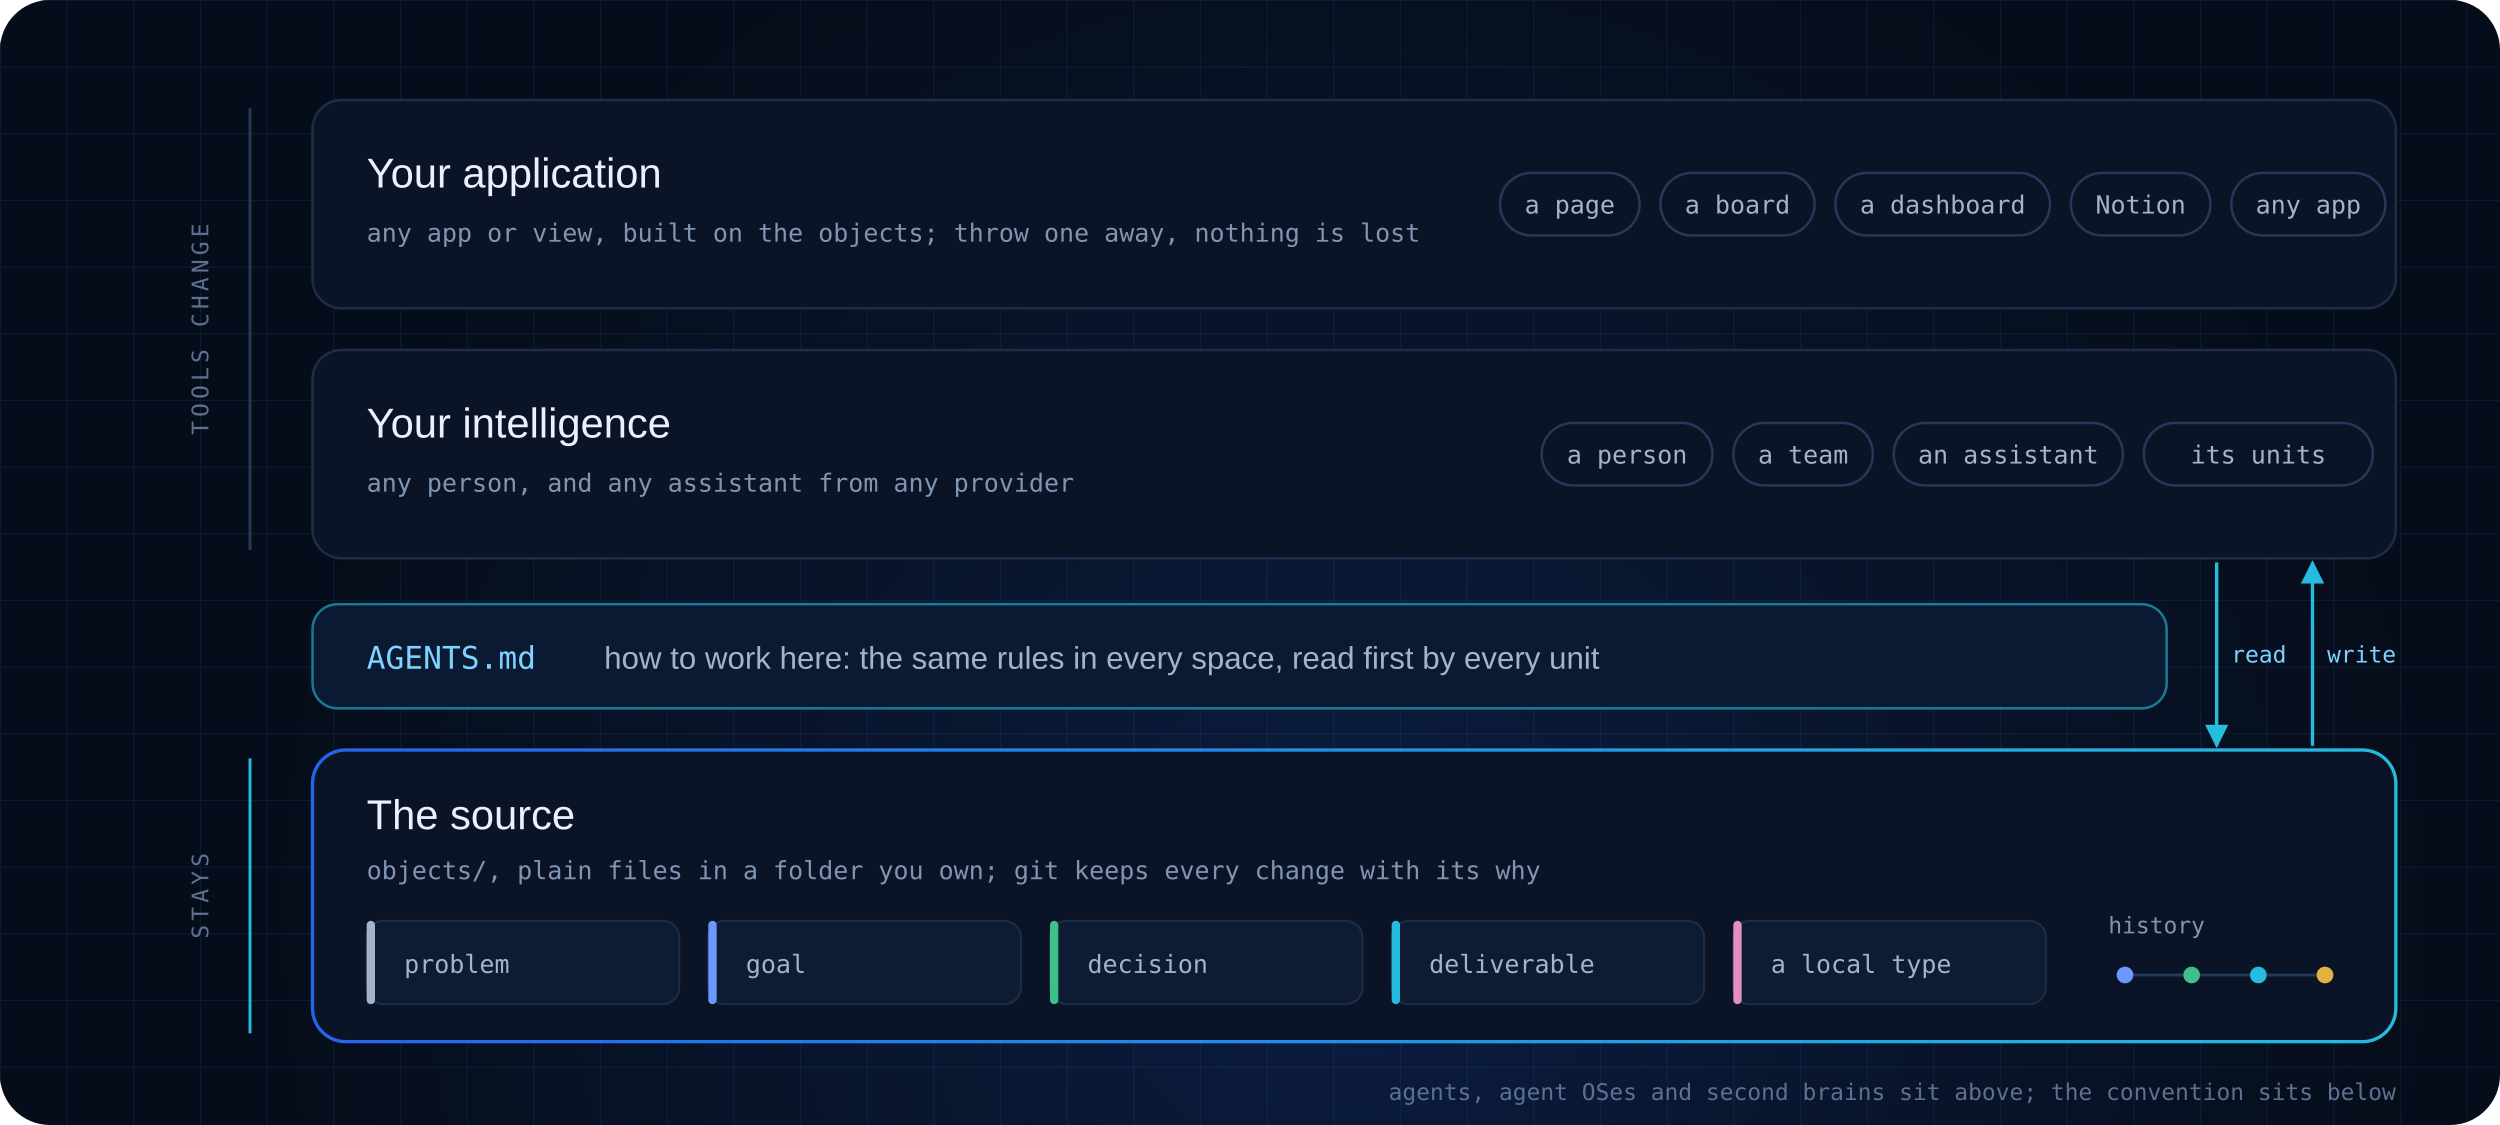
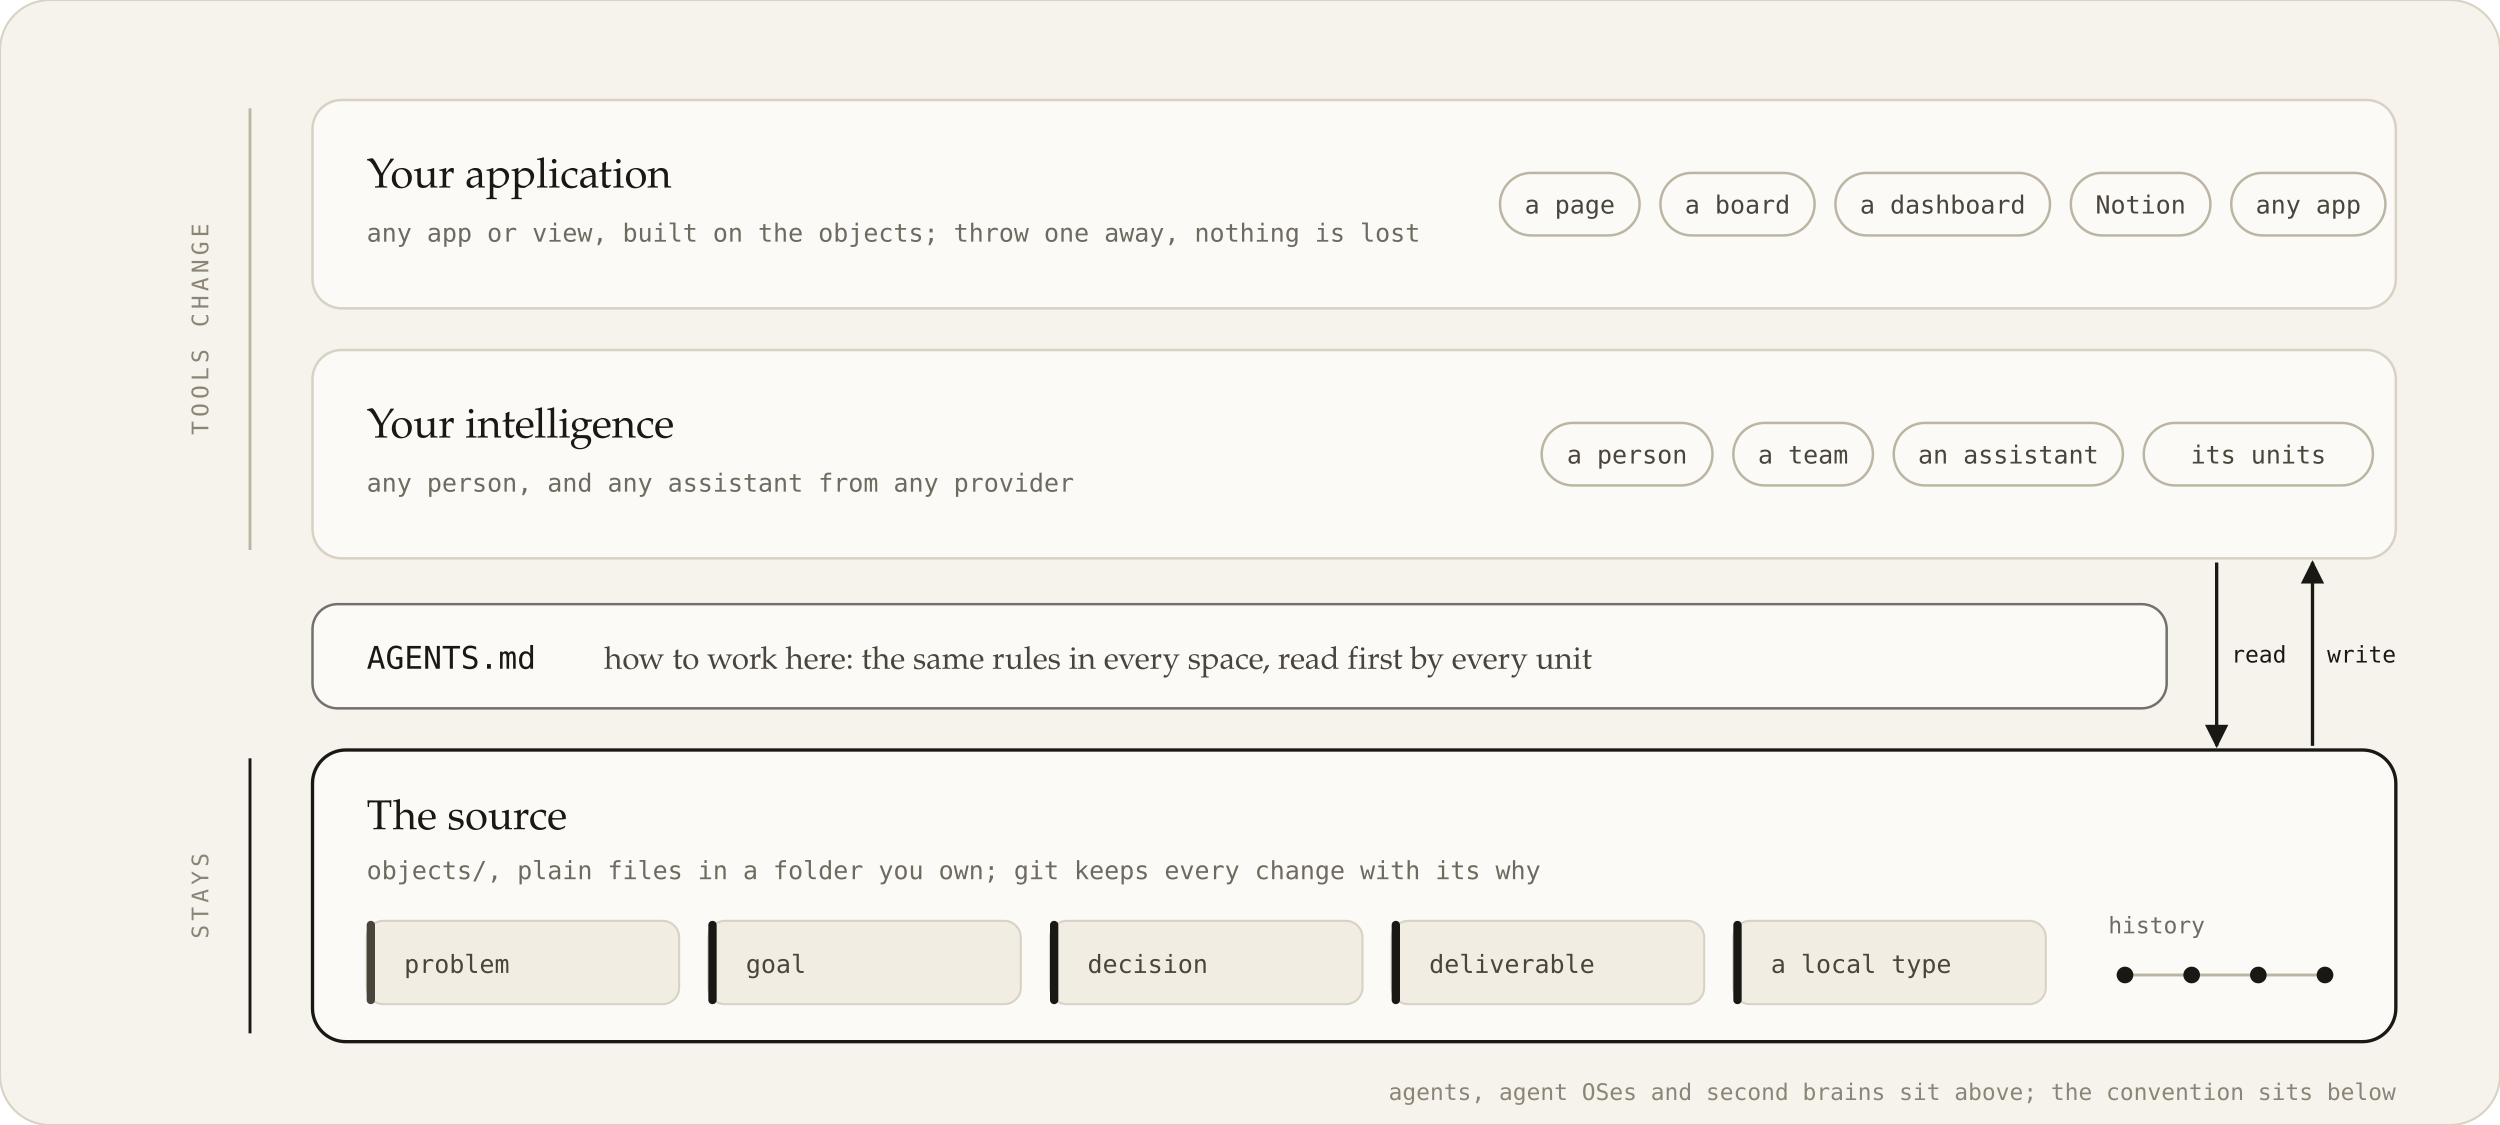
<svg xmlns="http://www.w3.org/2000/svg" viewBox="0 0 1200 540" width="1200" height="540" role="img" aria-labelledby="t d">
  <defs>
    <style>
-       .sans{font-family:Saira,'Segoe UI','Helvetica Neue',Arial,sans-serif}
-       .mono{font-family:'Geist Mono',ui-monospace,'SFMono-Regular',Menlo,Consolas,monospace}
-       .row{fill:#0a1426;stroke:#1d2c47;stroke-width:1.2}
-       .title{font-size:20px;fill:#eaf1fb}
-       .sub{font-size:12px;fill:#8195b3}
-       .chip{fill:none;stroke:#26385a;stroke-width:1.2}
-       .chipt{font-size:12px;fill:#a3b3ca}
-       .side{font-size:11px;letter-spacing:2px;fill:#5d7090}
-       .mini{fill:#0d1b33;stroke:#1d2c47;stroke-width:1}
-       .minit{font-size:12px;fill:#a3b3ca}
+       .sans{font-family:'Iowan Old Style','Palatino Linotype',Georgia,serif}
+       .mono{font-family:'IBM Plex Mono','SFMono-Regular',Menlo,Consolas,monospace}
+       .row{fill:#fbfaf6;stroke:#d8d2c4;stroke-width:1.2}
+       .title{font-size:20px;fill:#1a1814}
+       .sub{font-size:12px;fill:#6f6a60}
+       .chip{fill:none;stroke:#bdb5a4;stroke-width:1.2}
+       .chipt{font-size:12px;fill:#4a453c}
+       .side{font-size:11px;letter-spacing:2px;fill:#8c8577}
+       .mini{fill:#f1ede3;stroke:#d8d2c4;stroke-width:1}
+       .minit{font-size:12px;fill:#4a453c}
    </style>
    <pattern id="grid" width="32" height="32" patternUnits="userSpaceOnUse">
      <path d="M32 0H0V32" fill="none" stroke="#0d1a30" stroke-width="1" />
    </pattern>
    <linearGradient id="edge" x1="0" x2="1">
-       <stop offset="0" stop-color="#2563eb" />
-       <stop offset="1" stop-color="#25bcdd" />
+       <stop offset="0" stop-color="#1a1814" />
+       <stop offset="1" stop-color="#1a1814" />
    </linearGradient>
    <radialGradient id="glow" cx="650" cy="440" r="520" gradientUnits="userSpaceOnUse">
-       <stop offset="0" stop-color="#2563eb" stop-opacity=".18" />
-       <stop offset="1" stop-color="#2563eb" stop-opacity="0" />
+       <stop offset="0" stop-color="#1a1814" stop-opacity=".18" />
+       <stop offset="1" stop-color="#1a1814" stop-opacity="0" />
    </radialGradient>
    <marker id="arrow" viewBox="0 0 10 10" refX="9" refY="5" markerWidth="7" markerHeight="7" orient="auto-start-reverse">
-       <path d="M0 0L10 5L0 10z" fill="#25bcdd" />
+       <path d="M0 0L10 5L0 10z" fill="#1a1814" />
    </marker>
  </defs>
-   <rect width="1200" height="540" rx="24" fill="#060d1a" />
-   <rect width="1200" height="540" rx="24" fill="url(#grid)" />
-   <rect width="1200" height="540" rx="24" fill="url(#glow)" />
-   <line x1="120" y1="52" x2="120" y2="264" stroke="#26385a" stroke-width="1.4" />
+   <rect width="1200" height="540" rx="24" fill="#f6f3ec" stroke="#d8d2c4" stroke-width="1" />
+   <line x1="120" y1="52" x2="120" y2="264" stroke="#bdb5a4" stroke-width="1.4" />
  <text transform="translate(100 158) rotate(-90)" class="mono side" text-anchor="middle">TOOLS CHANGE</text>
-   <line x1="120" y1="364" x2="120" y2="496" stroke="#25bcdd" stroke-width="1.4" />
-   <text transform="translate(100 430) rotate(-90)" class="mono side" text-anchor="middle" fill="#25bcdd">STAYS</text>
+   <line x1="120" y1="364" x2="120" y2="496" stroke="#1a1814" stroke-width="1.4" />
+   <text transform="translate(100 430) rotate(-90)" class="mono side" text-anchor="middle" fill="#1a1814">STAYS</text>
  <rect x="150" y="48" width="1000" height="100" rx="14" class="row" />
  <text x="176" y="90" class="sans title">Your application</text>
  <text x="176" y="116" class="mono sub">any app or view, built on the objects; throw one away, nothing is lost</text>
  <g transform="translate(720 83)">
    <rect width="67" height="30" rx="15" class="chip" />
    <text x="33.5" y="19.5" class="mono chipt" text-anchor="middle">a page</text>
    <rect x="77" width="74" height="30" rx="15" class="chip" />
    <text x="114" y="19.5" class="mono chipt" text-anchor="middle">a board</text>
    <rect x="161" width="103" height="30" rx="15" class="chip" />
    <text x="212.5" y="19.5" class="mono chipt" text-anchor="middle">a dashboard</text>
    <rect x="274" width="67" height="30" rx="15" class="chip" />
    <text x="307.5" y="19.5" class="mono chipt" text-anchor="middle">Notion</text>
    <rect x="351" width="74" height="30" rx="15" class="chip" />
    <text x="388" y="19.5" class="mono chipt" text-anchor="middle">any app</text>
  </g>
  <rect x="150" y="168" width="1000" height="100" rx="14" class="row" />
  <text x="176" y="210" class="sans title">Your intelligence</text>
  <text x="176" y="236" class="mono sub">any person, and any assistant from any provider</text>
  <g transform="translate(740 203)">
    <rect width="82" height="30" rx="15" class="chip" />
    <text x="41" y="19.5" class="mono chipt" text-anchor="middle">a person</text>
    <rect x="92" width="67" height="30" rx="15" class="chip" />
    <text x="125.5" y="19.5" class="mono chipt" text-anchor="middle">a team</text>
    <rect x="169" width="110" height="30" rx="15" class="chip" />
    <text x="224" y="19.5" class="mono chipt" text-anchor="middle">an assistant</text>
    <rect x="289" width="110" height="30" rx="15" class="chip" />
    <text x="344" y="19.5" class="mono chipt" text-anchor="middle">its units</text>
  </g>
-   <line x1="1064" y1="270" x2="1064" y2="358" stroke="#25bcdd" stroke-width="1.6" marker-end="url(#arrow)" />
-   <line x1="1110" y1="358" x2="1110" y2="270" stroke="#25bcdd" stroke-width="1.6" marker-end="url(#arrow)" />
-   <text x="1071" y="318" class="mono" font-size="11" fill="#7fd3ff">read</text>
-   <rect x="150" y="290" width="890" height="50" rx="12" fill="#0b1a33" stroke="#25bcdd" stroke-opacity=".6" stroke-width="1.2" />
-   <text x="176" y="321" class="mono" font-size="15" fill="#7fd3ff">AGENTS.md</text>
-   <text x="290" y="321" class="sans" font-size="15" fill="#a3b3ca">how to work here: the same rules in every space, read first by every unit</text>
-   <text x="1117" y="318" class="mono" font-size="11" fill="#7fd3ff">write</text>
-   <rect x="150" y="360" width="1000" height="140" rx="16" fill="#0a1426" stroke="url(#edge)" stroke-width="1.6" />
+   <line x1="1064" y1="270" x2="1064" y2="358" stroke="#1a1814" stroke-width="1.6" marker-end="url(#arrow)" />
+   <line x1="1110" y1="358" x2="1110" y2="270" stroke="#1a1814" stroke-width="1.6" marker-end="url(#arrow)" />
+   <text x="1071" y="318" class="mono" font-size="11" fill="#1a1814">read</text>
+   <rect x="150" y="290" width="890" height="50" rx="12" fill="#fbfaf6" stroke="#1a1814" stroke-opacity=".6" stroke-width="1.2" />
+   <text x="176" y="321" class="mono" font-size="15" fill="#1a1814">AGENTS.md</text>
+   <text x="290" y="321" class="sans" font-size="15" fill="#4a453c">how to work here: the same rules in every space, read first by every unit</text>
+   <text x="1117" y="318" class="mono" font-size="11" fill="#1a1814">write</text>
+   <rect x="150" y="360" width="1000" height="140" rx="16" fill="#fbfaf6" stroke="#1a1814" stroke-width="1.6" />
  <text x="176" y="398" class="sans title">The source</text>
  <text x="176" y="422" class="mono sub">objects/, plain files in a folder you own; git keeps every change with its why</text>
  <g transform="translate(176 442)">
    <rect width="150" height="40" rx="8" class="mini" />
-     <rect width="4" height="40" rx="2" fill="#a3b3ca" />
+     <rect width="4" height="40" rx="2" fill="#4a453c" />
    <text x="18" y="25" class="mono minit">problem</text>
    <rect x="164" width="150" height="40" rx="8" class="mini" />
-     <rect x="164" width="4" height="40" rx="2" fill="#6b97ff" />
+     <rect x="164" width="4" height="40" rx="2" fill="#1a1814" />
    <text x="182" y="25" class="mono minit">goal</text>
    <rect x="328" width="150" height="40" rx="8" class="mini" />
-     <rect x="328" width="4" height="40" rx="2" fill="#3fbf8a" />
+     <rect x="328" width="4" height="40" rx="2" fill="#1a1814" />
    <text x="346" y="25" class="mono minit">decision</text>
    <rect x="492" width="150" height="40" rx="8" class="mini" />
-     <rect x="492" width="4" height="40" rx="2" fill="#25bcdd" />
+     <rect x="492" width="4" height="40" rx="2" fill="#1a1814" />
    <text x="510" y="25" class="mono minit">deliverable</text>
    <rect x="656" width="150" height="40" rx="8" class="mini" />
-     <rect x="656" width="4" height="40" rx="2" fill="#e58fc0" />
+     <rect x="656" width="4" height="40" rx="2" fill="#1a1814" />
    <text x="674" y="25" class="mono minit">a local type</text>
  </g>
-   <text x="1012" y="448" class="mono" font-size="11" fill="#8195b3">history</text>
-   <line x1="1016" y1="468" x2="1120" y2="468" stroke="#26385a" stroke-width="1.4" />
-   <circle cx="1020" cy="468" r="4" fill="#6b97ff" />
-   <circle cx="1052" cy="468" r="4" fill="#3fbf8a" />
-   <circle cx="1084" cy="468" r="4" fill="#25bcdd" />
-   <circle cx="1116" cy="468" r="4" fill="#e3b341" />
-   <text x="1150" y="528" class="mono" font-size="11" fill="#5d7090" text-anchor="end">agents, agent OSes and second brains sit above; the convention sits below</text>
+   <text x="1012" y="448" class="mono" font-size="11" fill="#6f6a60">history</text>
+   <line x1="1016" y1="468" x2="1120" y2="468" stroke="#bdb5a4" stroke-width="1.4" />
+   <circle cx="1020" cy="468" r="4" fill="#1a1814" />
+   <circle cx="1052" cy="468" r="4" fill="#1a1814" />
+   <circle cx="1084" cy="468" r="4" fill="#1a1814" />
+   <circle cx="1116" cy="468" r="4" fill="#1a1814" />
+   <text x="1150" y="528" class="mono" font-size="11" fill="#8c8577" text-anchor="end">agents, agent OSes and second brains sit above; the convention sits below</text>
</svg>
